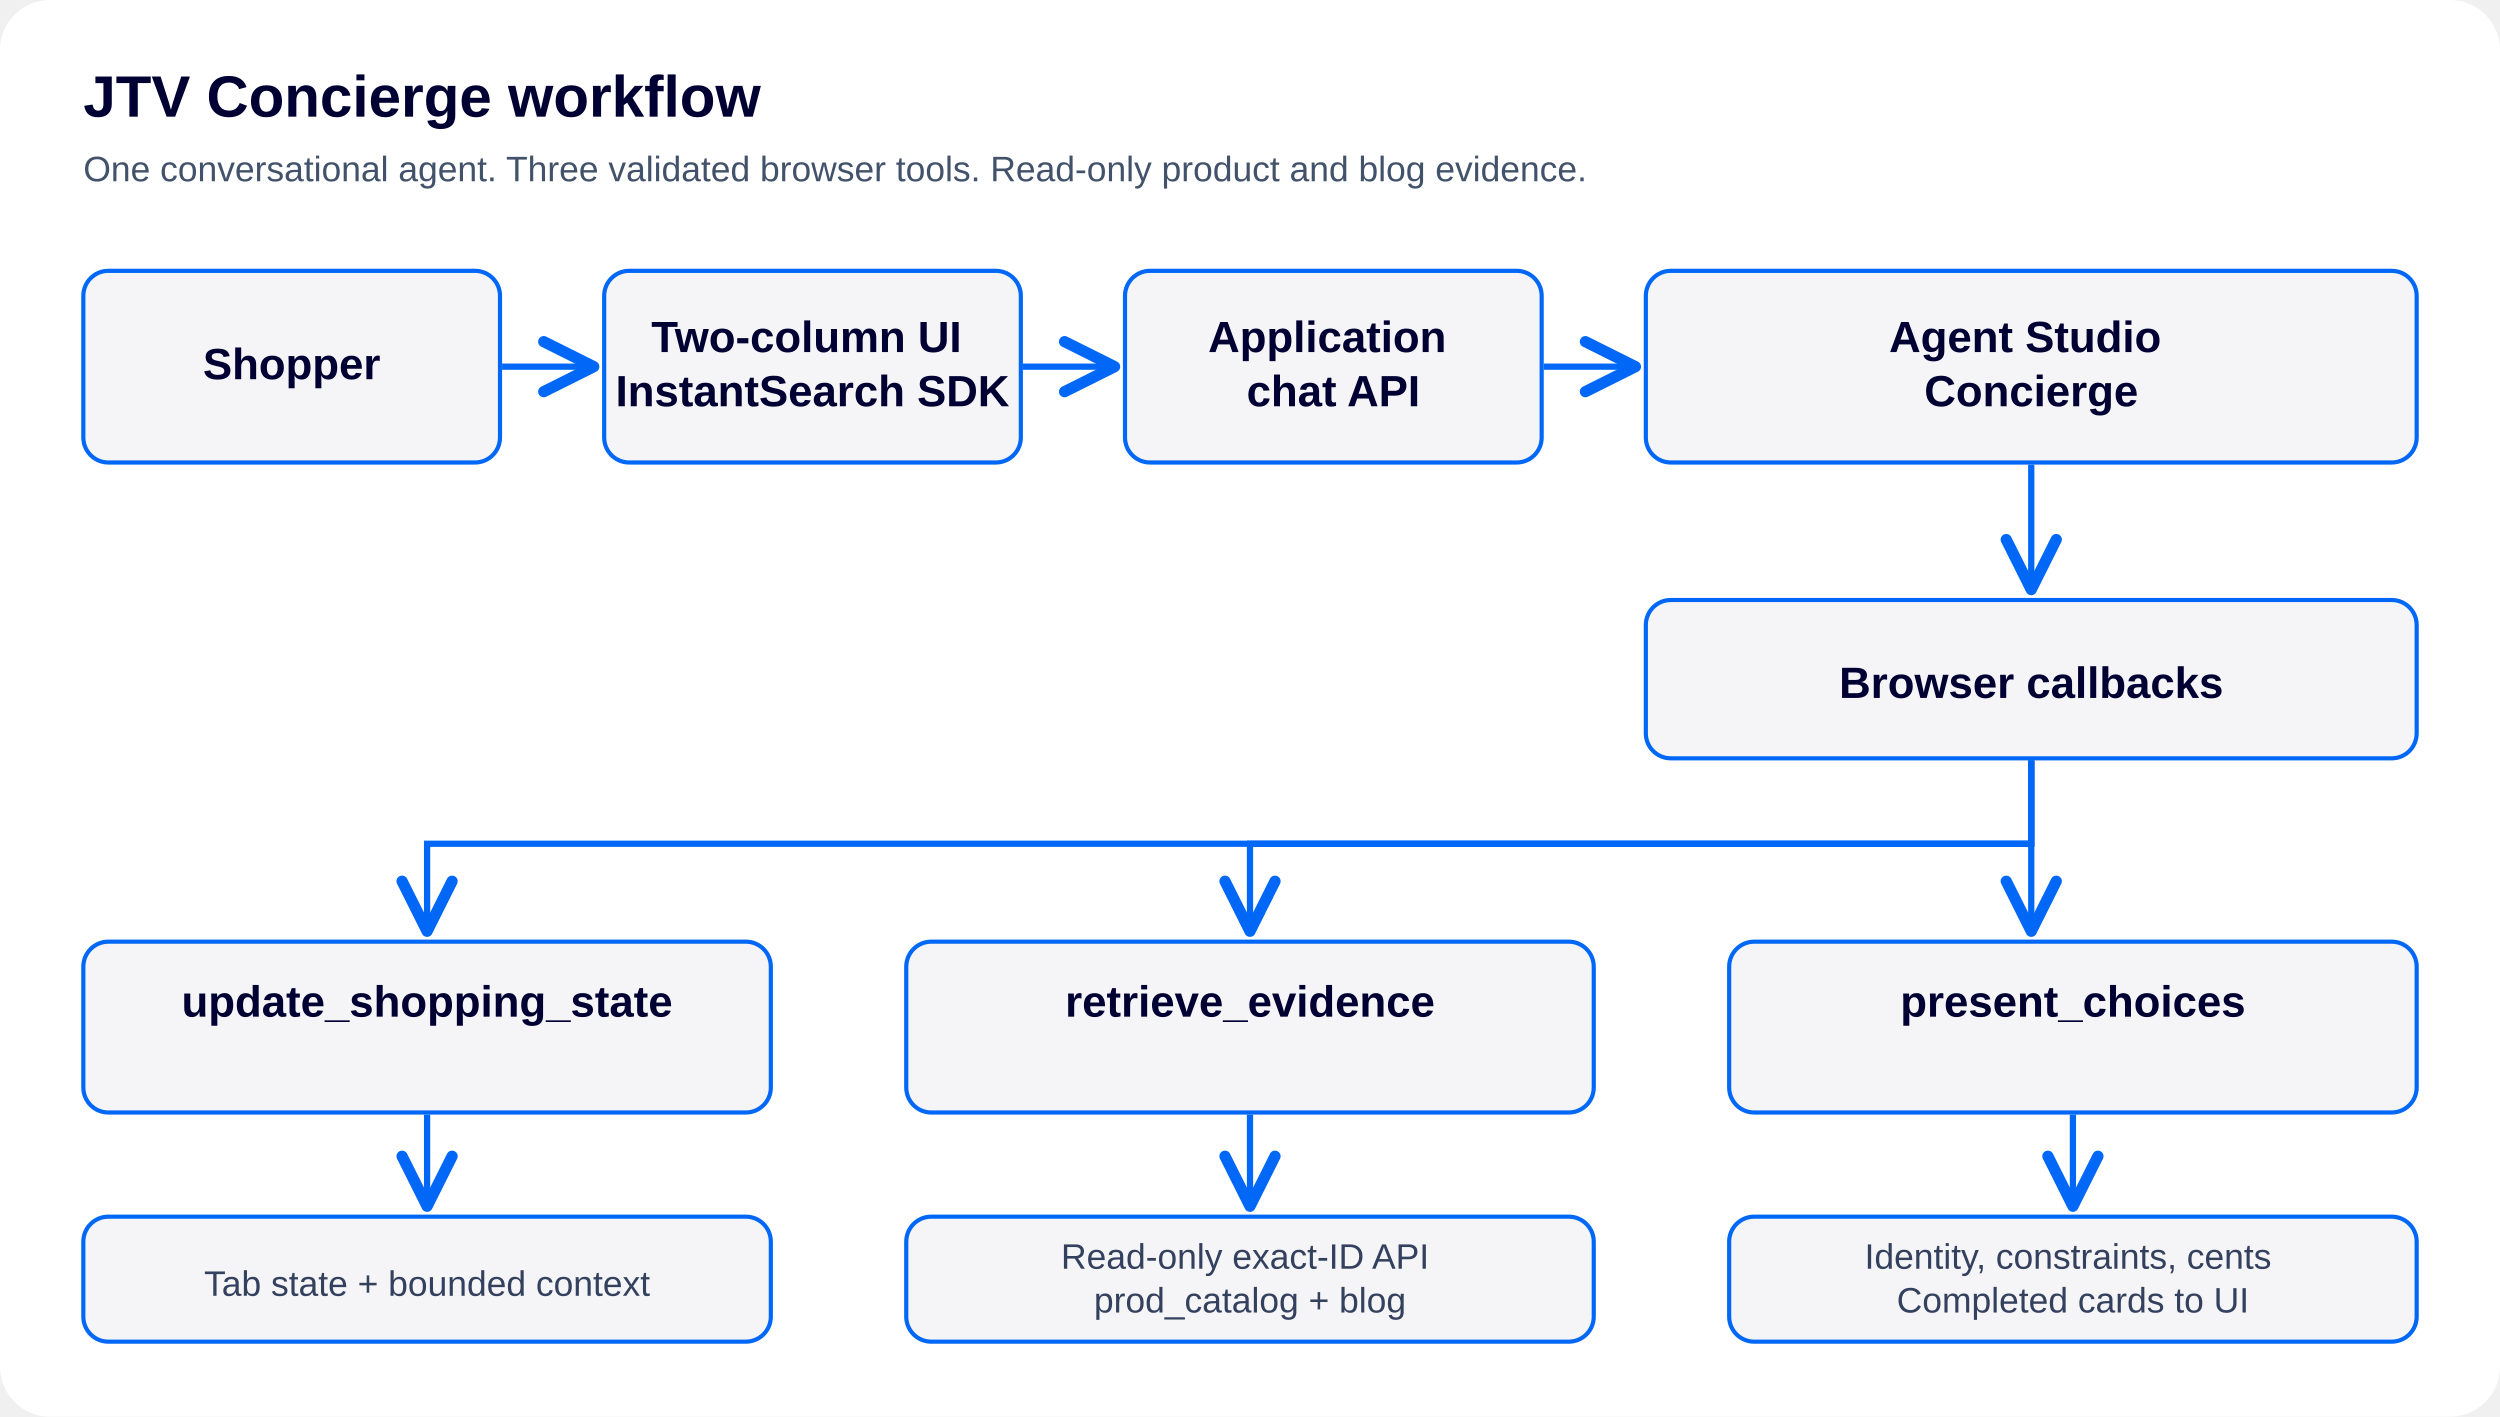
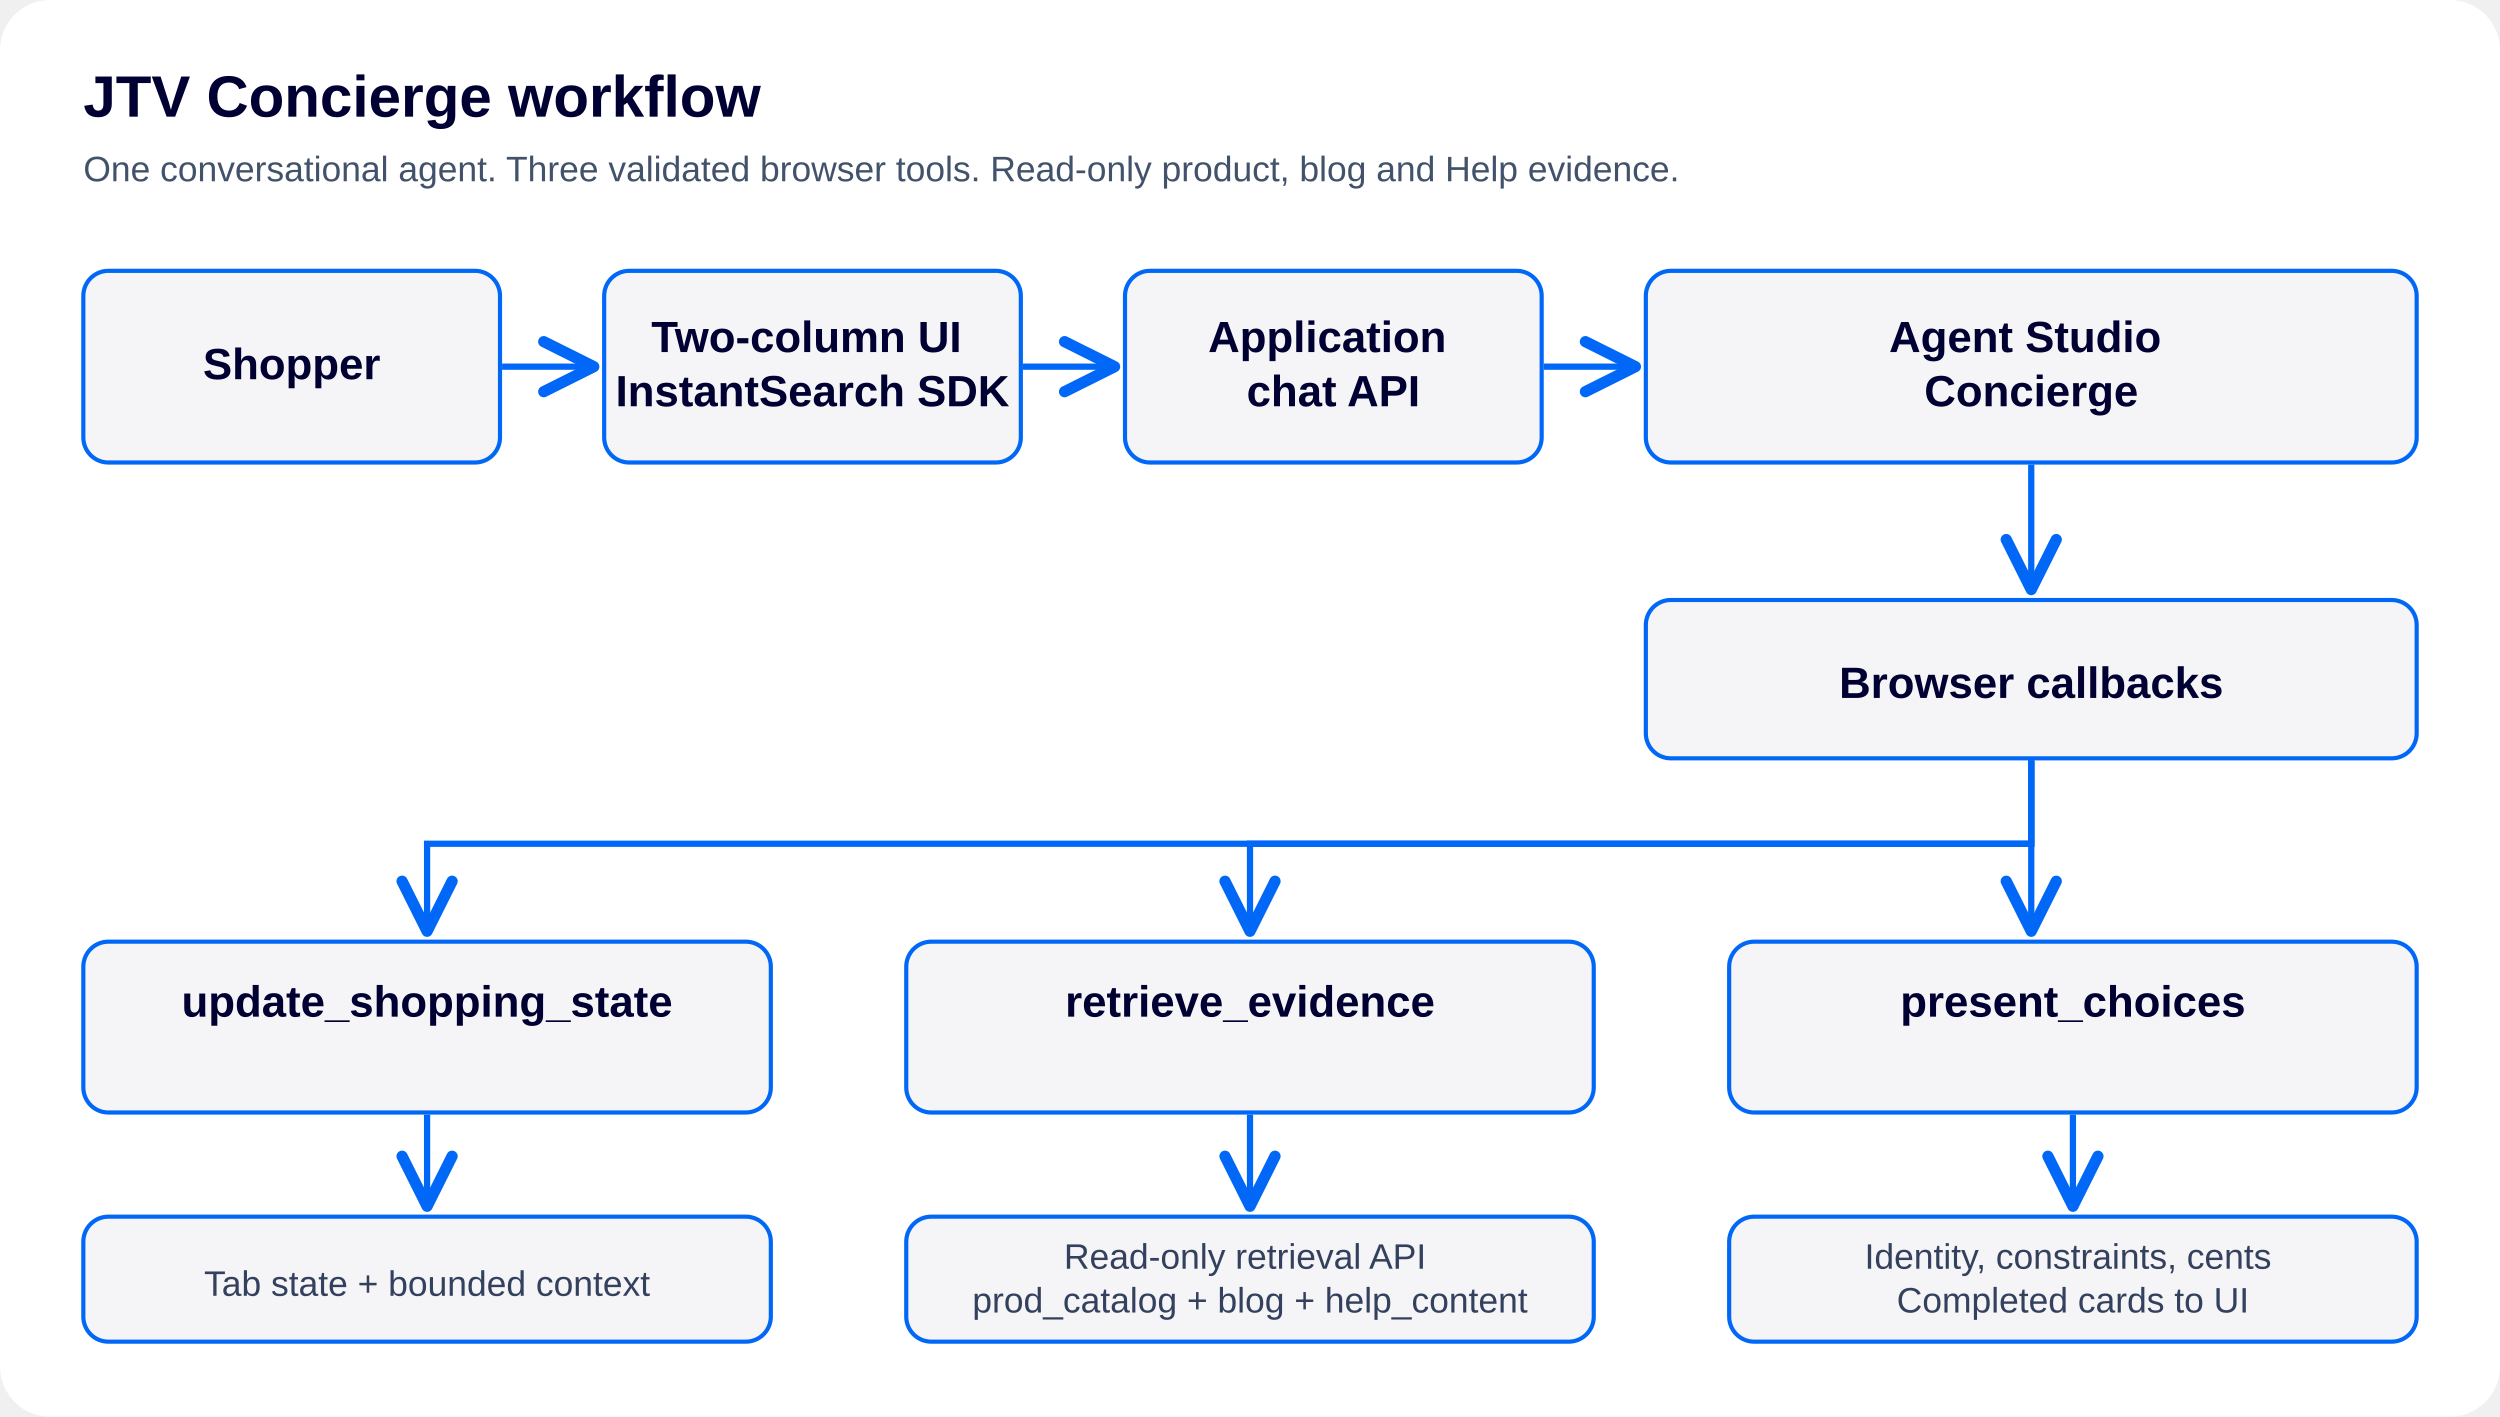
<svg xmlns="http://www.w3.org/2000/svg" width="1200" height="680" viewBox="0 0 1200 680" role="img" aria-labelledby="title description">
  <defs>
    <marker id="arrow" markerWidth="10" markerHeight="10" refX="8" refY="5" orient="auto" markerUnits="strokeWidth">
      <path d="M1 1 L9 5 L1 9" fill="none" stroke="#0067F7" stroke-width="1.8" stroke-linecap="round" stroke-linejoin="round" />
    </marker>
  </defs>
  <rect width="1200" height="680" rx="24" fill="#fff" />
  <text x="40" y="56" fill="#000033" font-family="Arial, sans-serif" font-size="28" font-weight="700">JTV Concierge workflow</text>
-   <text x="40" y="87" fill="#42526b" font-family="Arial, sans-serif" font-size="17">One conversational agent. Three validated browser tools. Read-only product and blog evidence.</text>
+   <text x="40" y="87" fill="#42526b" font-family="Arial, sans-serif" font-size="17">One conversational agent. Three validated browser tools. Read-only product, blog and Help evidence.</text>
  <g fill="#f5f5f7" stroke="#0067F7" stroke-width="2">
    <rect x="40" y="130" width="200" height="92" rx="12" />
    <rect x="290" y="130" width="200" height="92" rx="12" />
    <rect x="540" y="130" width="200" height="92" rx="12" />
    <rect x="790" y="130" width="370" height="92" rx="12" />
    <rect x="790" y="288" width="370" height="76" rx="12" />
    <rect x="40" y="452" width="330" height="82" rx="12" />
    <rect x="435" y="452" width="330" height="82" rx="12" />
    <rect x="830" y="452" width="330" height="82" rx="12" />
    <rect x="40" y="584" width="330" height="60" rx="12" />
    <rect x="435" y="584" width="330" height="60" rx="12" />
    <rect x="830" y="584" width="330" height="60" rx="12" />
  </g>
  <g fill="none" stroke="#0067F7" stroke-width="3" marker-end="url(#arrow)">
    <path d="M241 176 H282" />
    <path d="M491 176 H532" />
    <path d="M741 176 H782" />
    <path d="M975 223 V280" />
    <path d="M975 365 V405 H205 V444" />
    <path d="M975 365 V405 H600 V444" />
    <path d="M975 365 V444" />
    <path d="M205 535 V576" />
    <path d="M600 535 V576" />
    <path d="M995 535 V576" />
  </g>
  <g fill="#000033" font-family="Arial, sans-serif" font-size="21" font-weight="700" text-anchor="middle">
    <text x="140" y="182">Shopper</text>
    <text x="390" y="169">
      <tspan x="390">Two-column UI</tspan>
      <tspan x="390" dy="26">InstantSearch SDK</tspan>
    </text>
    <text x="640" y="169">
      <tspan x="640">Application</tspan>
      <tspan x="640" dy="26">chat API</tspan>
    </text>
    <text x="975" y="169">
      <tspan x="975">Agent Studio</tspan>
      <tspan x="975" dy="26">Concierge</tspan>
    </text>
    <text x="975" y="335">Browser callbacks</text>
    <text x="205" y="488">update_shopping_state</text>
    <text x="600" y="488">retrieve_evidence</text>
    <text x="995" y="488">present_choices</text>
  </g>
  <g fill="#34415e" font-family="Arial, sans-serif" font-size="17" text-anchor="middle">
    <text x="205" y="622">Tab state + bounded context</text>
    <text x="600" y="609">
-       <tspan x="600">Read-only exact-ID API</tspan>
-       <tspan x="600" dy="21">prod_catalog + blog</tspan>
+       <tspan x="600">Read-only retrieval API</tspan>
+       <tspan x="600" dy="21">prod_catalog + blog + help_content</tspan>
    </text>
    <text x="995" y="609">
      <tspan x="995">Identity, constraints, cents</tspan>
      <tspan x="995" dy="21">Completed cards to UI</tspan>
    </text>
  </g>
</svg>
